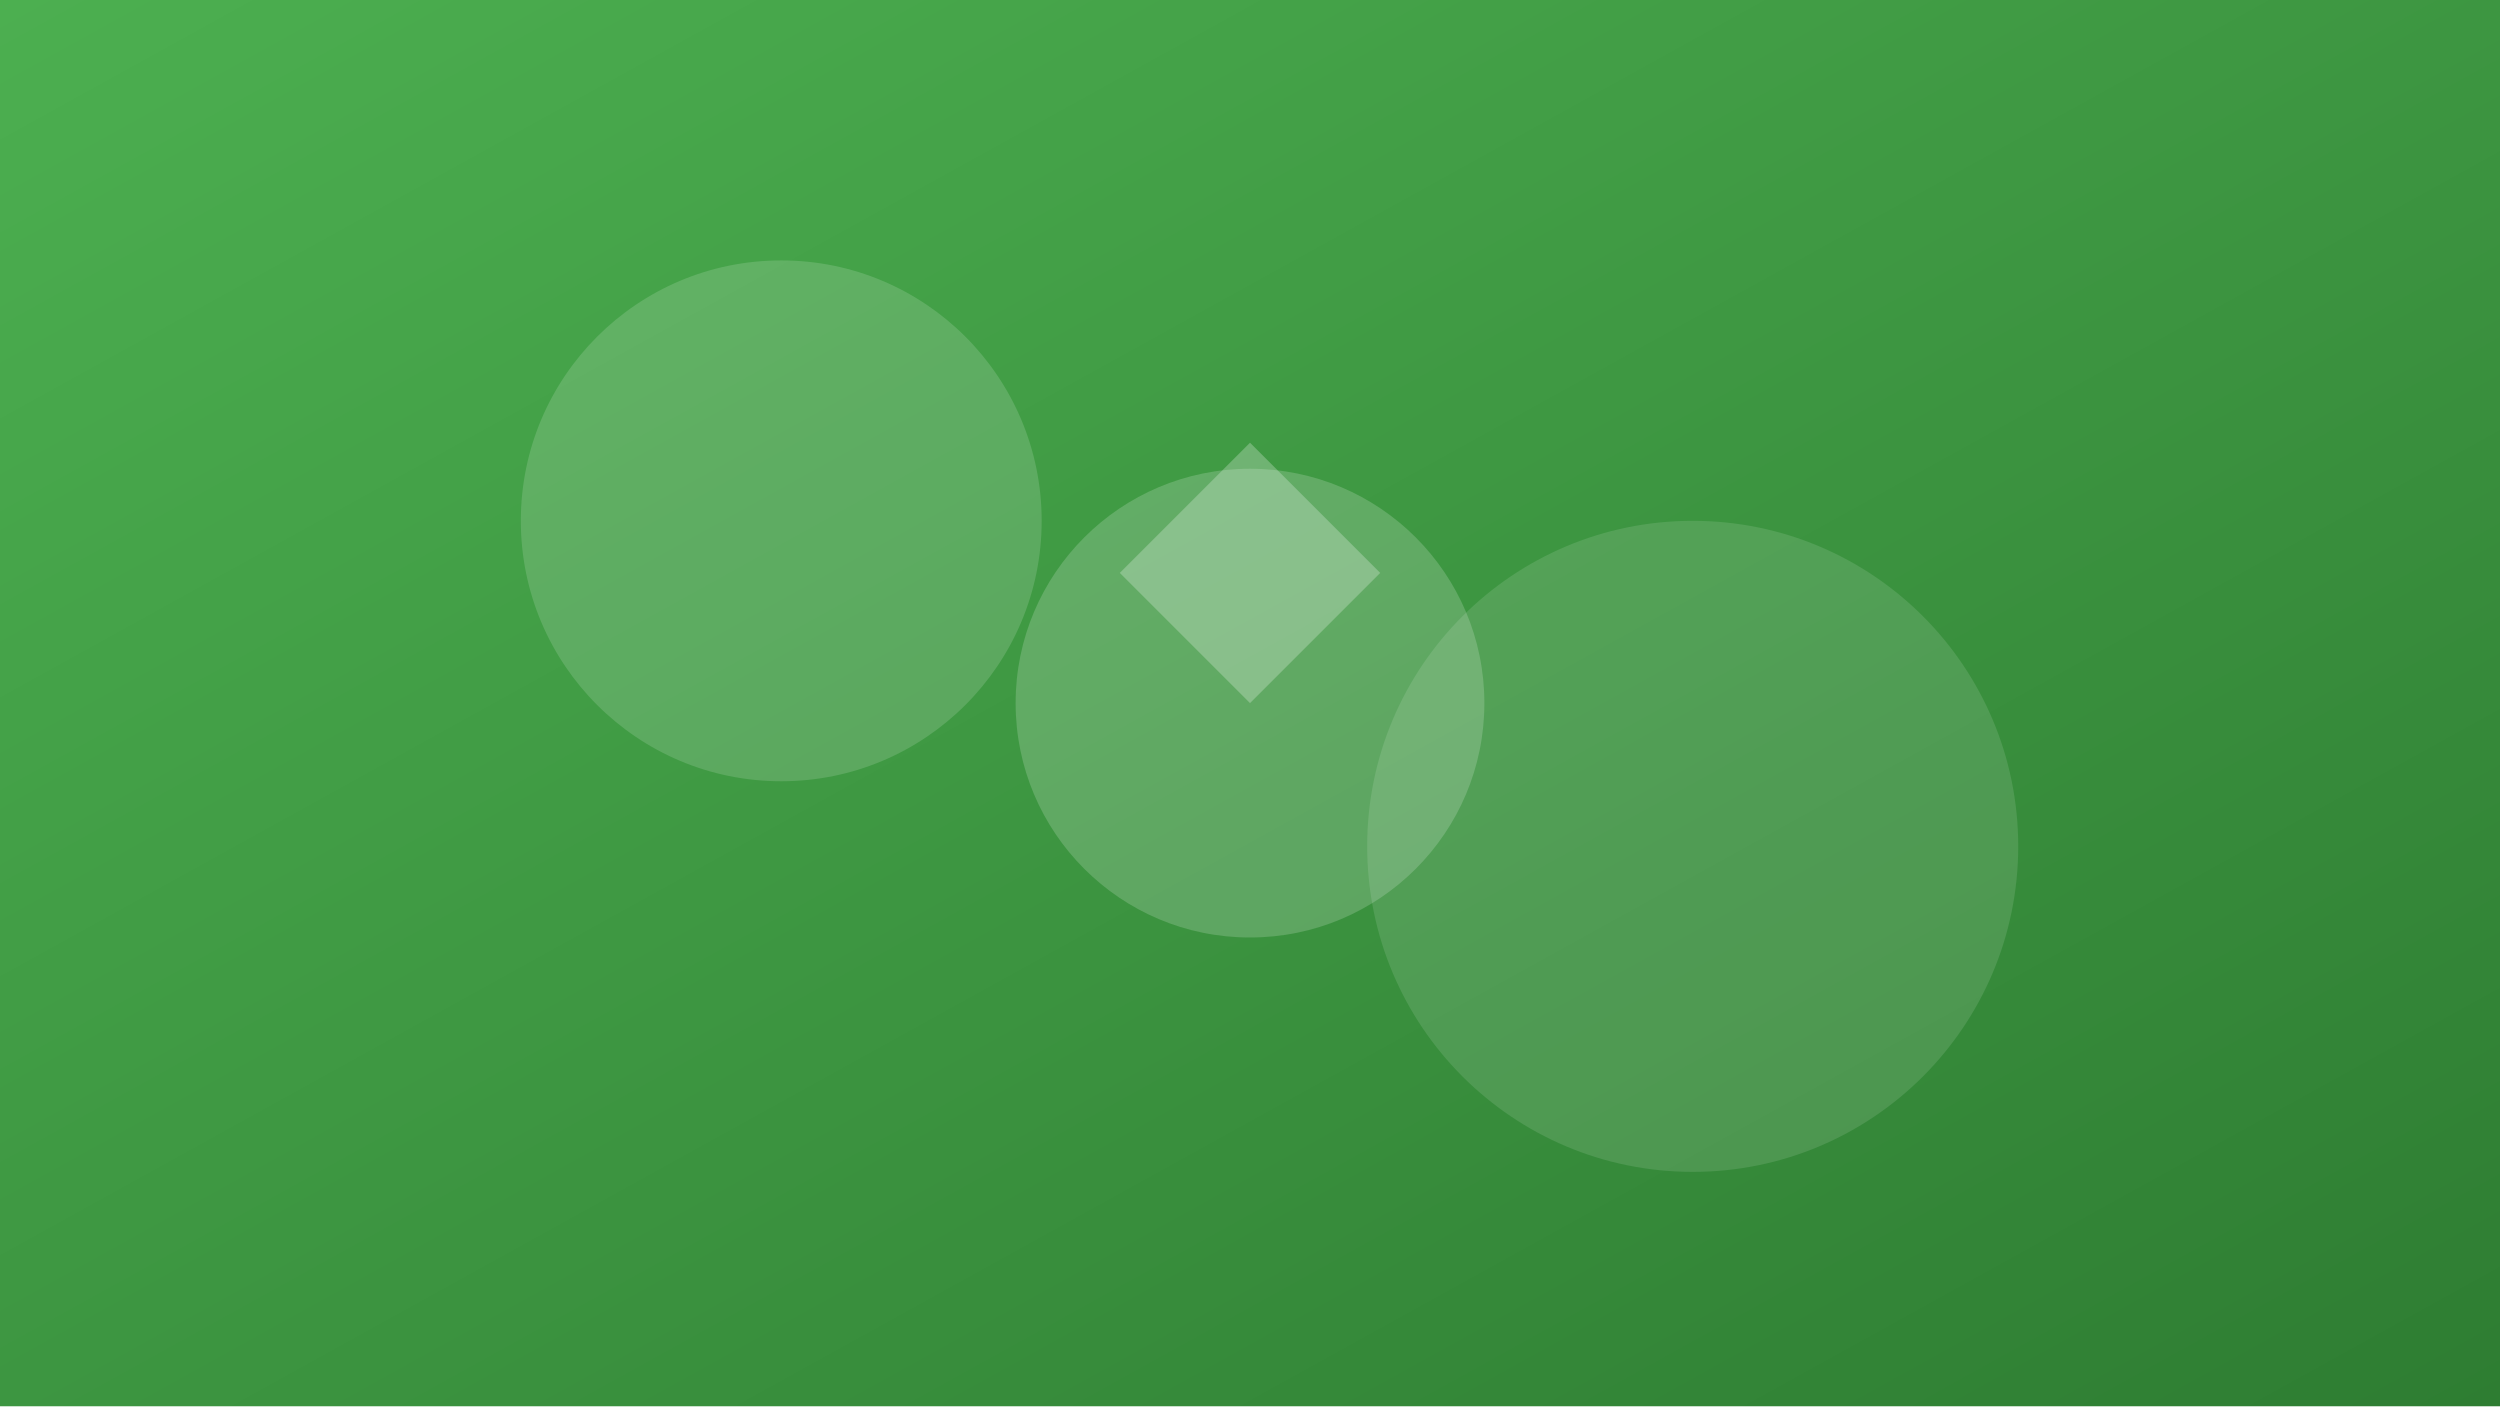
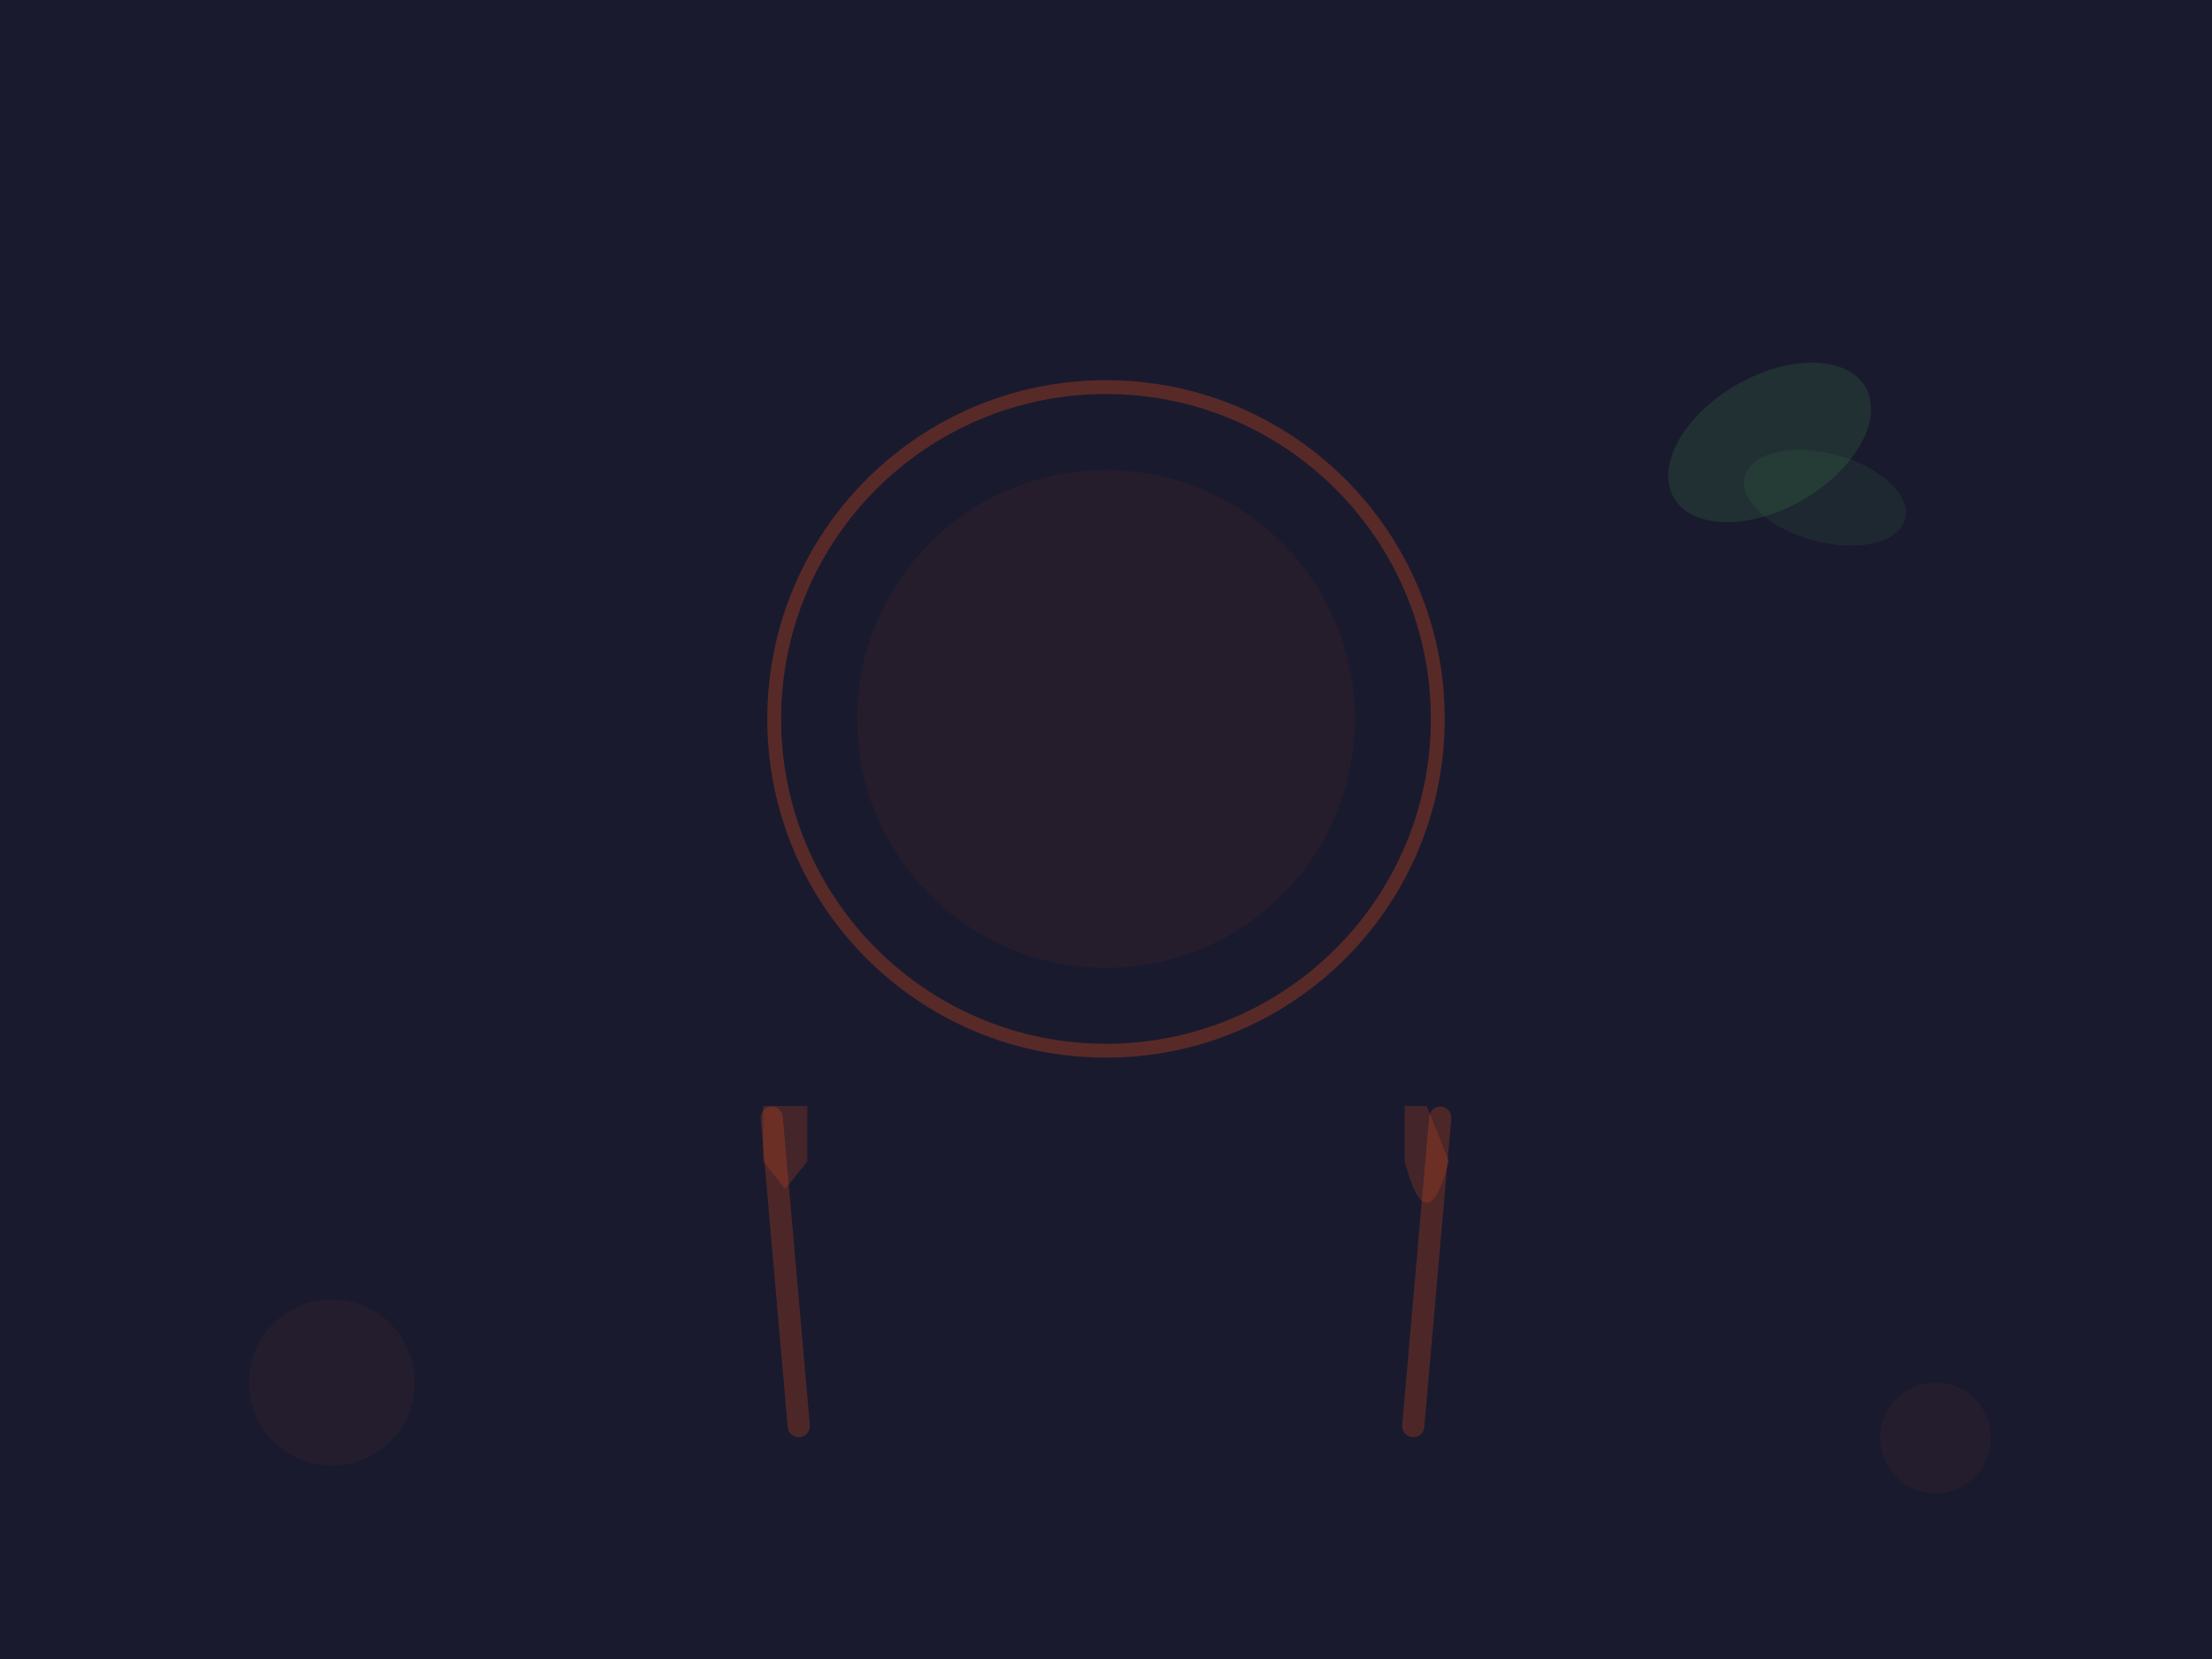
- <svg xmlns="http://www.w3.org/2000/svg" viewBox="0 0 1920 1080" preserveAspectRatio="xMidYMid slice">
-   <defs>
-     <linearGradient id="foodGrad" x1="0%" y1="0%" x2="100%" y2="100%">
-       <stop offset="0%" style="stop-color:#4caf50;stop-opacity:1" />
-       <stop offset="100%" style="stop-color:#2e7d32;stop-opacity:1" />
-     </linearGradient>
-   </defs>
-   <rect width="1920" height="1080" fill="url(#foodGrad)" />
-   <circle cx="600" cy="400" r="200" fill="rgba(255,255,255,0.15)" />
-   <circle cx="1300" cy="650" r="250" fill="rgba(255,255,255,0.12)" />
-   <circle cx="960" cy="540" r="180" fill="rgba(255,255,255,0.18)" />
-   <path d="M 960 340 L 1060 440 L 960 540 L 860 440 Z" fill="rgba(255,255,255,0.25)" />
+ <svg xmlns="http://www.w3.org/2000/svg" viewBox="0 0 400 300" preserveAspectRatio="xMidYMid slice">
+   <rect width="400" height="300" fill="#1a1a2e" />
+   <circle cx="200" cy="130" r="60" fill="none" stroke="rgba(232,80,27,0.3)" stroke-width="2.5" />
+   <circle cx="200" cy="130" r="45" fill="rgba(232,80,27,0.06)" />
+   <rect x="140" y="200" width="4" height="60" rx="2" fill="rgba(232,80,27,0.25)" transform="rotate(-5,142,230)" />
+   <rect x="256" y="200" width="4" height="60" rx="2" fill="rgba(232,80,27,0.25)" transform="rotate(5,258,230)" />
+   <path d="M138,200 L138,210 L142,215 L146,210 L146,200" fill="rgba(232,80,27,0.2)" />
+   <path d="M254,200 L258,200 L262,210 Q258,225 254,210Z" fill="rgba(232,80,27,0.2)" />
+   <ellipse cx="320" cy="80" rx="20" ry="12" fill="rgba(76,175,80,0.15)" transform="rotate(-30,320,80)" />
+   <ellipse cx="330" cy="90" rx="15" ry="8" fill="rgba(76,175,80,0.1)" transform="rotate(15,330,90)" />
+   <circle cx="60" cy="250" r="15" fill="rgba(232,80,27,0.05)" />
+   <circle cx="350" cy="260" r="10" fill="rgba(232,80,27,0.05)" />
</svg>
